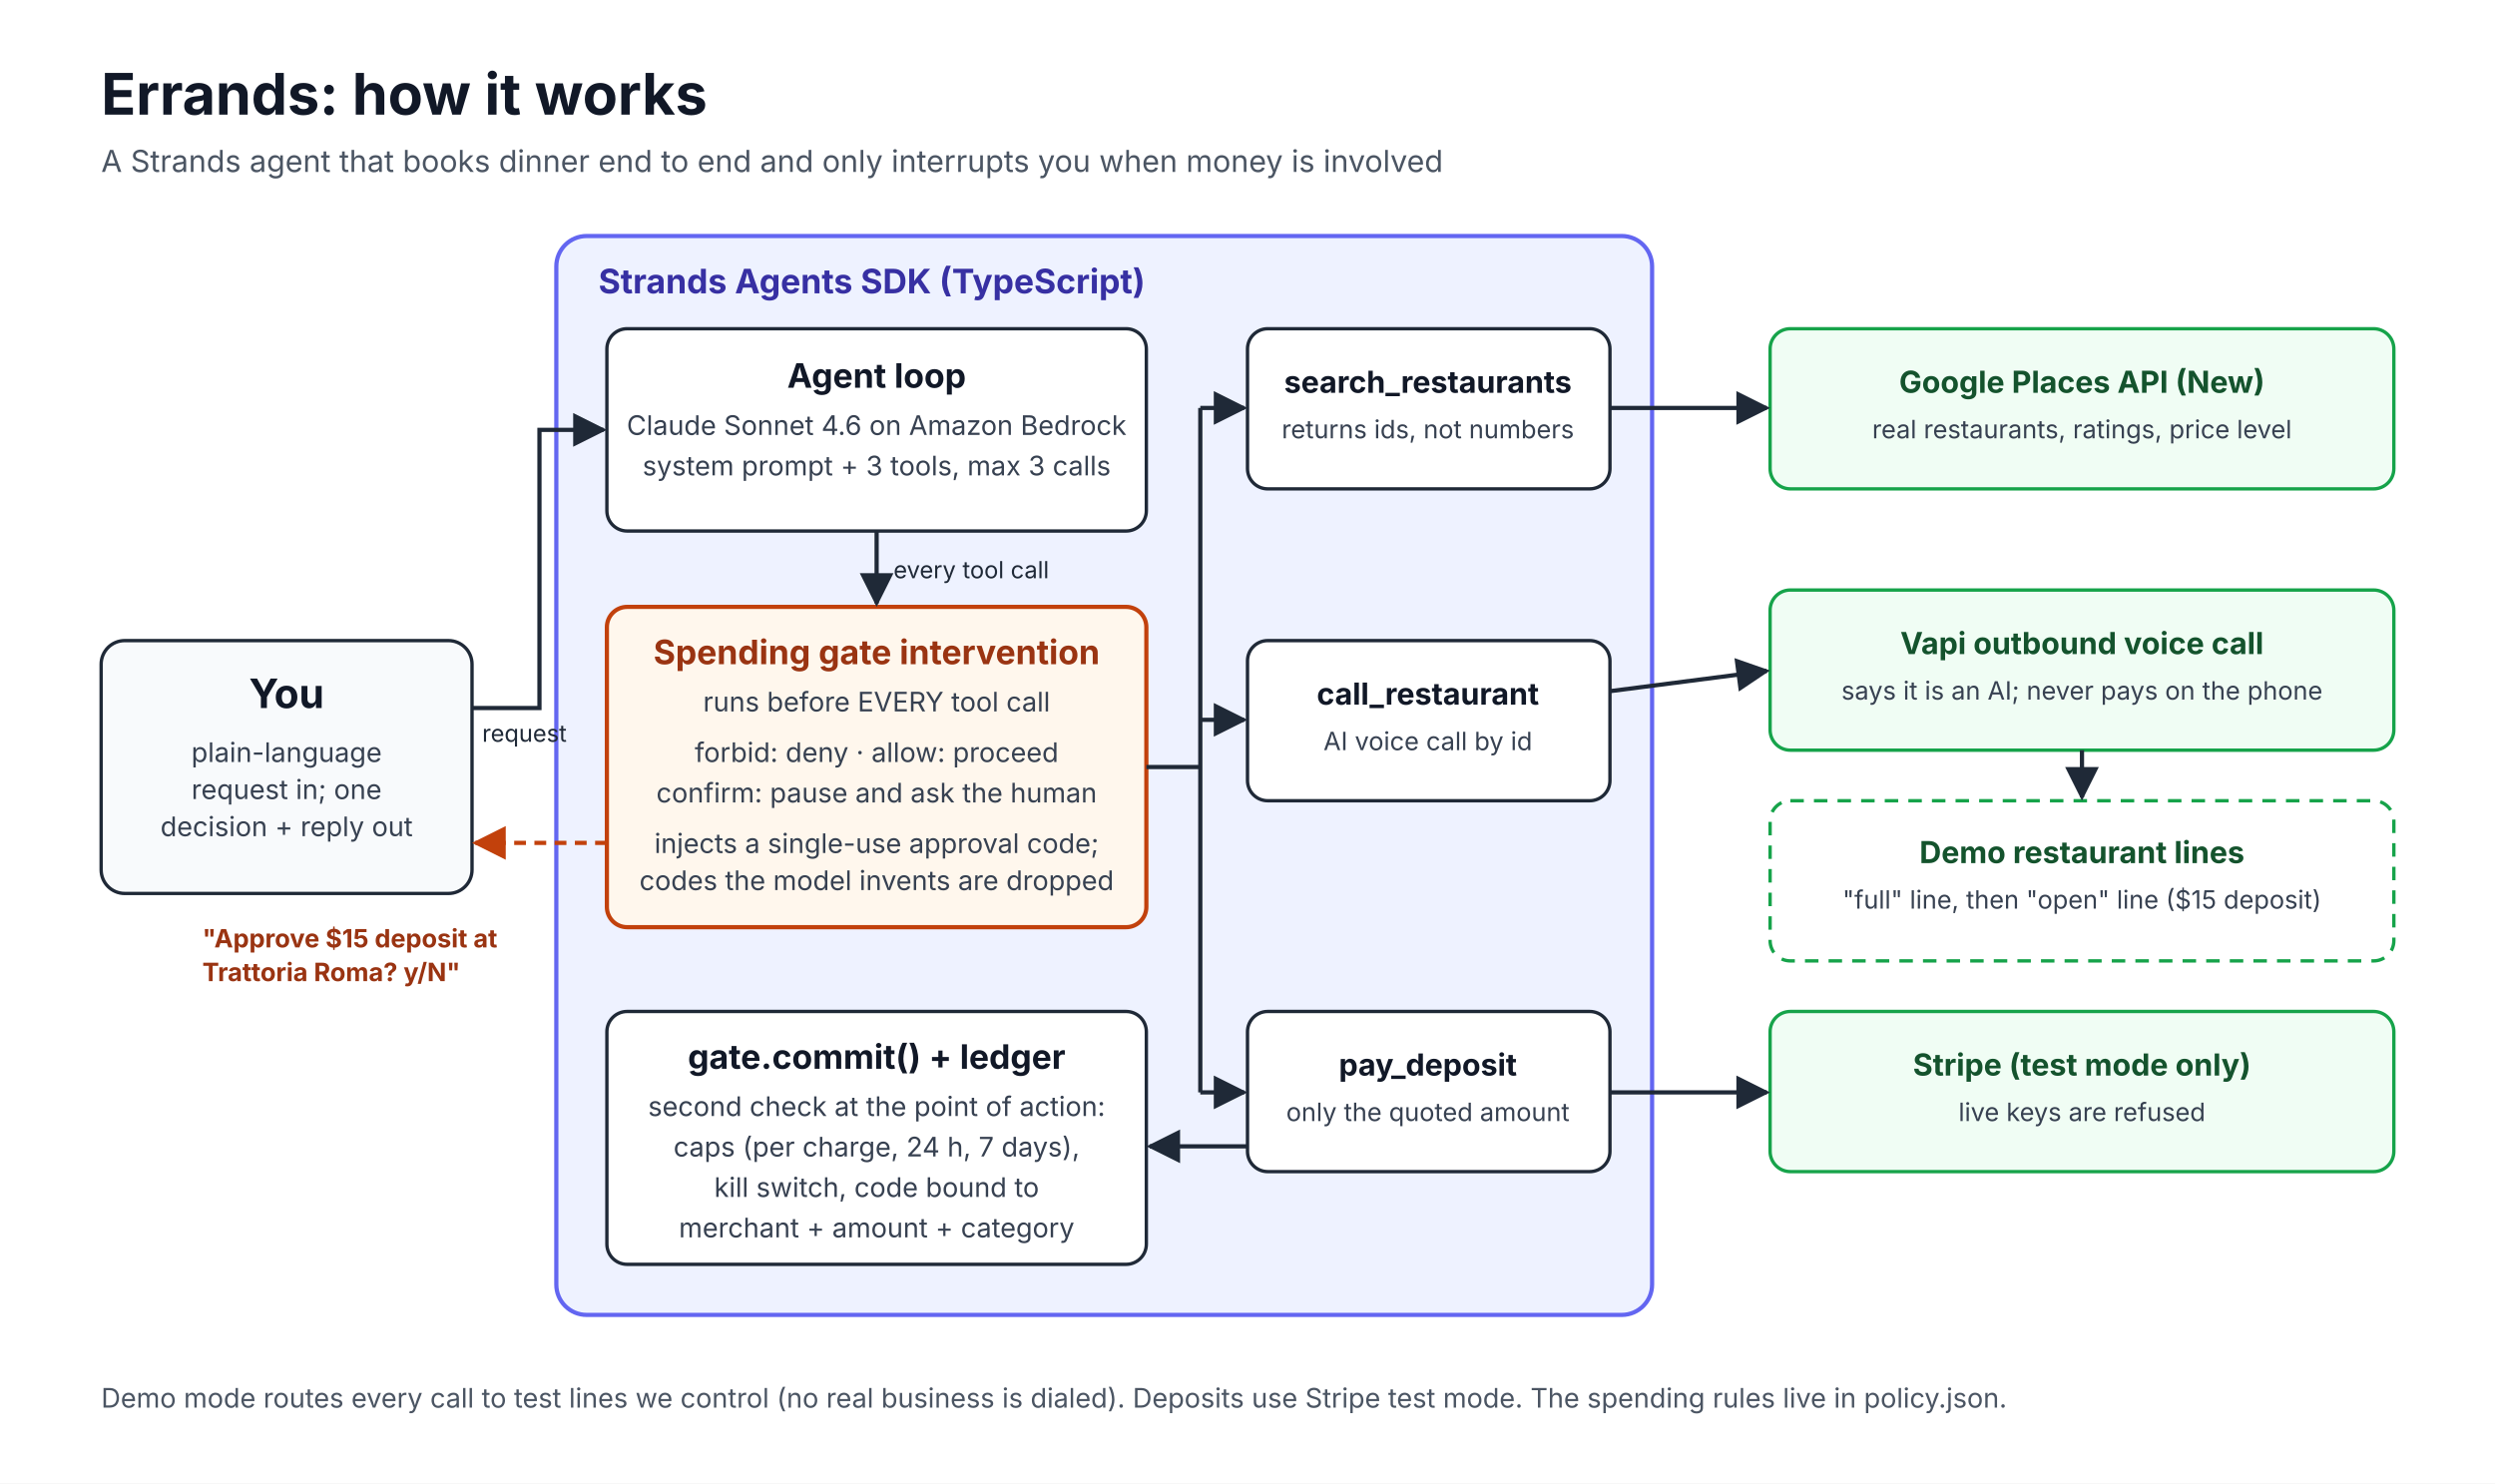
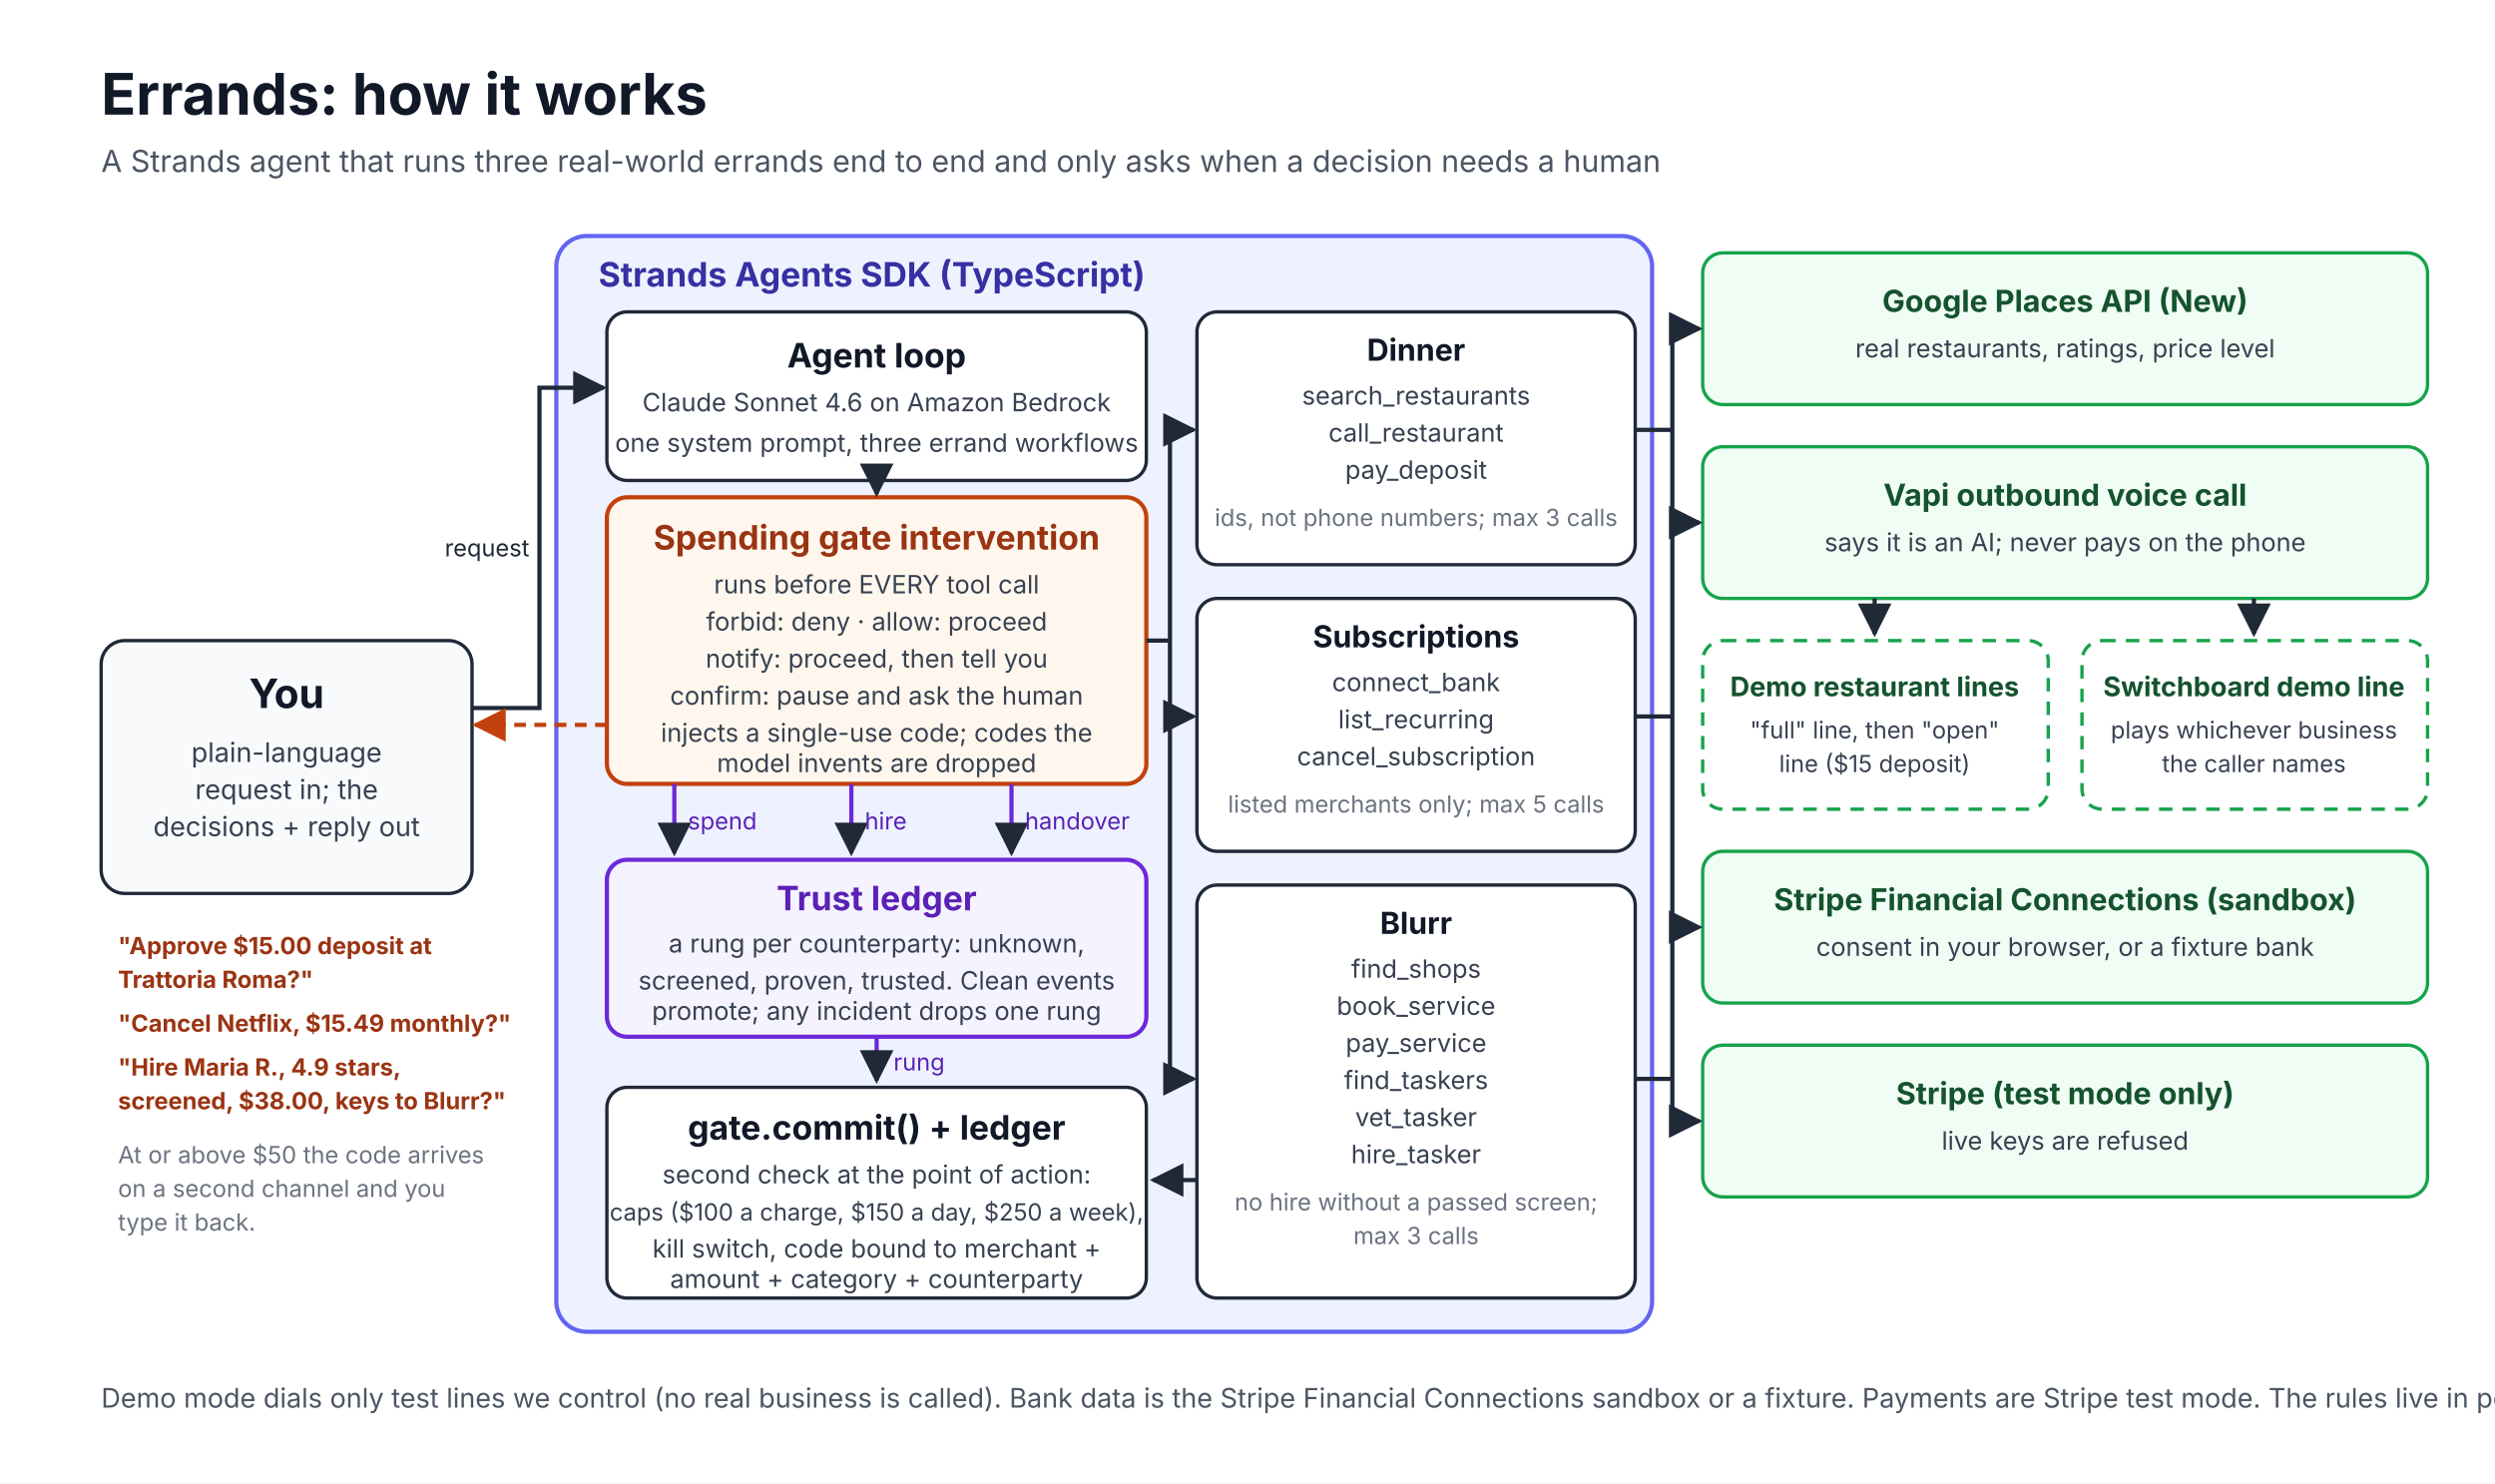
<svg xmlns="http://www.w3.org/2000/svg" width="1480" height="880" viewBox="0 0 1480 880" font-family="Inter, 'Segoe UI', Arial, sans-serif">
  <defs>
    <marker id="arrow" viewBox="0 0 10 10" refX="9" refY="5" markerWidth="8" markerHeight="8" orient="auto-start-reverse">
      <path d="M0,0 L10,5 L0,10 z" fill="#1f2937" />
    </marker>
    <marker id="arrow-accent" viewBox="0 0 10 10" refX="9" refY="5" markerWidth="8" markerHeight="8" orient="auto-start-reverse">
      <path d="M0,0 L10,5 L0,10 z" fill="#c2410c" />
    </marker>
  </defs>
  <rect width="1480" height="880" fill="#ffffff" />
  <text x="60" y="68" font-size="34" font-weight="700" fill="#111827">Errands: how it works</text>
-   <text x="60" y="102" font-size="18" fill="#4b5563">A Strands agent that books dinner end to end and only interrupts you when money is involved</text>
+   <text x="60" y="102" font-size="18" fill="#4b5563">A Strands agent that runs three real-world errands end to end and only asks when a decision needs a human</text>
  <rect x="60" y="380" width="220" height="150" rx="14" fill="#f8fafc" stroke="#1f2937" stroke-width="2" />
  <text x="170" y="420" font-size="24" font-weight="700" text-anchor="middle" fill="#111827">You</text>
  <text x="170" y="452" font-size="16" text-anchor="middle" fill="#374151">plain-language</text>
-   <text x="170" y="474" font-size="16" text-anchor="middle" fill="#374151">request in; one</text>
-   <text x="170" y="496" font-size="16" text-anchor="middle" fill="#374151">decision + reply out</text>
-   <rect x="330" y="140" width="650" height="640" rx="18" fill="#eef2ff" stroke="#6366f1" stroke-width="2.5" />
-   <text x="355" y="174" font-size="20" font-weight="700" fill="#3730a3">Strands Agents SDK (TypeScript)</text>
-   <rect x="360" y="195" width="320" height="120" rx="12" fill="#ffffff" stroke="#1f2937" stroke-width="2" />
-   <text x="520" y="230" font-size="20" font-weight="700" text-anchor="middle" fill="#111827">Agent loop</text>
-   <text x="520" y="258" font-size="16" text-anchor="middle" fill="#374151">Claude Sonnet 4.6 on Amazon Bedrock</text>
-   <text x="520" y="282" font-size="16" text-anchor="middle" fill="#374151">system prompt + 3 tools, max 3 calls</text>
-   <rect x="360" y="360" width="320" height="190" rx="12" fill="#fff7ed" stroke="#c2410c" stroke-width="2.5" />
-   <text x="520" y="394" font-size="20" font-weight="700" text-anchor="middle" fill="#9a3412">Spending gate intervention</text>
-   <text x="520" y="422" font-size="16" text-anchor="middle" fill="#374151">runs before EVERY tool call</text>
-   <text x="520" y="452" font-size="16" text-anchor="middle" fill="#374151">forbid: deny · allow: proceed</text>
-   <text x="520" y="476" font-size="16" text-anchor="middle" fill="#374151">confirm: pause and ask the human</text>
-   <text x="520" y="506" font-size="16" text-anchor="middle" fill="#374151">injects a single-use approval code;</text>
-   <text x="520" y="528" font-size="16" text-anchor="middle" fill="#374151">codes the model invents are dropped</text>
-   <rect x="360" y="600" width="320" height="150" rx="12" fill="#ffffff" stroke="#1f2937" stroke-width="2" />
-   <text x="520" y="634" font-size="20" font-weight="700" text-anchor="middle" fill="#111827">gate.commit() + ledger</text>
-   <text x="520" y="662" font-size="16" text-anchor="middle" fill="#374151">second check at the point of action:</text>
-   <text x="520" y="686" font-size="16" text-anchor="middle" fill="#374151">caps (per charge, 24 h, 7 days),</text>
-   <text x="520" y="710" font-size="16" text-anchor="middle" fill="#374151">kill switch, code bound to</text>
-   <text x="520" y="734" font-size="16" text-anchor="middle" fill="#374151">merchant + amount + category</text>
-   <rect x="740" y="195" width="215" height="95" rx="12" fill="#ffffff" stroke="#1f2937" stroke-width="2" />
-   <text x="847" y="233" font-size="18" font-weight="700" text-anchor="middle" fill="#111827">search_restaurants</text>
-   <text x="847" y="260" font-size="15" text-anchor="middle" fill="#374151">returns ids, not numbers</text>
-   <rect x="740" y="380" width="215" height="95" rx="12" fill="#ffffff" stroke="#1f2937" stroke-width="2" />
-   <text x="847" y="418" font-size="18" font-weight="700" text-anchor="middle" fill="#111827">call_restaurant</text>
-   <text x="847" y="445" font-size="15" text-anchor="middle" fill="#374151">AI voice call by id</text>
-   <rect x="740" y="600" width="215" height="95" rx="12" fill="#ffffff" stroke="#1f2937" stroke-width="2" />
-   <text x="847" y="638" font-size="18" font-weight="700" text-anchor="middle" fill="#111827">pay_deposit</text>
-   <text x="847" y="665" font-size="15" text-anchor="middle" fill="#374151">only the quoted amount</text>
-   <rect x="1050" y="195" width="370" height="95" rx="12" fill="#f0fdf4" stroke="#16a34a" stroke-width="2" />
-   <text x="1235" y="233" font-size="18" font-weight="700" text-anchor="middle" fill="#14532d">Google Places API (New)</text>
-   <text x="1235" y="260" font-size="15" text-anchor="middle" fill="#374151">real restaurants, ratings, price level</text>
-   <rect x="1050" y="350" width="370" height="95" rx="12" fill="#f0fdf4" stroke="#16a34a" stroke-width="2" />
-   <text x="1235" y="388" font-size="18" font-weight="700" text-anchor="middle" fill="#14532d">Vapi outbound voice call</text>
-   <text x="1235" y="415" font-size="15" text-anchor="middle" fill="#374151">says it is an AI; never pays on the phone</text>
-   <rect x="1050" y="475" width="370" height="95" rx="12" fill="#ffffff" stroke="#16a34a" stroke-width="2" stroke-dasharray="8 6" />
-   <text x="1235" y="512" font-size="18" font-weight="700" text-anchor="middle" fill="#14532d">Demo restaurant lines</text>
-   <text x="1235" y="539" font-size="15" text-anchor="middle" fill="#374151">"full" line, then "open" line ($15 deposit)</text>
-   <rect x="1050" y="600" width="370" height="95" rx="12" fill="#f0fdf4" stroke="#16a34a" stroke-width="2" />
-   <text x="1235" y="638" font-size="18" font-weight="700" text-anchor="middle" fill="#14532d">Stripe (test mode only)</text>
-   <text x="1235" y="665" font-size="15" text-anchor="middle" fill="#374151">live keys are refused</text>
-   <path d="M280,420 L320,420 L320,255 L358,255" fill="none" stroke="#1f2937" stroke-width="2.5" marker-end="url(#arrow)" />
-   <text x="286" y="440" font-size="14" fill="#1f2937">request</text>
-   <path d="M520,315 L520,358" fill="none" stroke="#1f2937" stroke-width="2.5" marker-end="url(#arrow)" />
-   <text x="530" y="343" font-size="14" fill="#1f2937">every tool call</text>
-   <path d="M680,455 L712,455" fill="none" stroke="#1f2937" stroke-width="2.5" />
-   <path d="M712,242 L712,648" fill="none" stroke="#1f2937" stroke-width="2.5" />
-   <path d="M712,242 L738,242" fill="none" stroke="#1f2937" stroke-width="2.5" marker-end="url(#arrow)" />
-   <path d="M712,427 L738,427" fill="none" stroke="#1f2937" stroke-width="2.5" marker-end="url(#arrow)" />
-   <path d="M712,648 L738,648" fill="none" stroke="#1f2937" stroke-width="2.5" marker-end="url(#arrow)" />
-   <path d="M360,500 L282,500" fill="none" stroke="#c2410c" stroke-width="2.5" stroke-dasharray="7 5" marker-end="url(#arrow-accent)" />
-   <text x="120" y="562" font-size="15" font-weight="700" fill="#9a3412">"Approve $15 deposit at</text>
-   <text x="120" y="582" font-size="15" font-weight="700" fill="#9a3412">Trattoria Roma? y/N"</text>
-   <path d="M740,680 L682,680" fill="none" stroke="#1f2937" stroke-width="2.5" marker-end="url(#arrow)" />
-   <path d="M955,242 L1048,242" fill="none" stroke="#1f2937" stroke-width="2.5" marker-end="url(#arrow)" />
-   <path d="M955,410 L1048,398" fill="none" stroke="#1f2937" stroke-width="2.5" marker-end="url(#arrow)" />
-   <path d="M1235,445 L1235,473" fill="none" stroke="#1f2937" stroke-width="2.5" marker-end="url(#arrow)" />
-   <path d="M955,648 L1048,648" fill="none" stroke="#1f2937" stroke-width="2.5" marker-end="url(#arrow)" />
-   <text x="60" y="835" font-size="16" fill="#4b5563">Demo mode routes every call to test lines we control (no real business is dialed). Deposits use Stripe test mode. The spending rules live in policy.json.</text>
+   <text x="170" y="474" font-size="16" text-anchor="middle" fill="#374151">request in; the</text>
+   <text x="170" y="496" font-size="16" text-anchor="middle" fill="#374151">decisions + reply out</text>
+   <rect x="330" y="140" width="650" height="650" rx="18" fill="#eef2ff" stroke="#6366f1" stroke-width="2.5" />
+   <text x="355" y="170" font-size="20" font-weight="700" fill="#3730a3">Strands Agents SDK (TypeScript)</text>
+   <rect x="360" y="185" width="320" height="100" rx="12" fill="#ffffff" stroke="#1f2937" stroke-width="2" />
+   <text x="520" y="218" font-size="20" font-weight="700" text-anchor="middle" fill="#111827">Agent loop</text>
+   <text x="520" y="244" font-size="15" text-anchor="middle" fill="#374151">Claude Sonnet 4.6 on Amazon Bedrock</text>
+   <text x="520" y="268" font-size="15" text-anchor="middle" fill="#374151">one system prompt, three errand workflows</text>
+   <rect x="360" y="295" width="320" height="170" rx="12" fill="#fff7ed" stroke="#c2410c" stroke-width="2.5" />
+   <text x="520" y="326" font-size="20" font-weight="700" text-anchor="middle" fill="#9a3412">Spending gate intervention</text>
+   <text x="520" y="352" font-size="15" text-anchor="middle" fill="#374151">runs before EVERY tool call</text>
+   <text x="520" y="374" font-size="15" text-anchor="middle" fill="#374151">forbid: deny · allow: proceed</text>
+   <text x="520" y="396" font-size="15" text-anchor="middle" fill="#374151">notify: proceed, then tell you</text>
+   <text x="520" y="418" font-size="15" text-anchor="middle" fill="#374151">confirm: pause and ask the human</text>
+   <text x="520" y="440" font-size="15" text-anchor="middle" fill="#374151">injects a single-use code; codes the</text>
+   <text x="520" y="458" font-size="15" text-anchor="middle" fill="#374151">model invents are dropped</text>
+   <rect x="360" y="510" width="320" height="105" rx="12" fill="#f5f3ff" stroke="#6d28d9" stroke-width="2.5" />
+   <text x="520" y="540" font-size="20" font-weight="700" text-anchor="middle" fill="#5b21b6">Trust ledger</text>
+   <text x="520" y="565" font-size="15" text-anchor="middle" fill="#374151">a rung per counterparty: unknown,</text>
+   <text x="520" y="587" font-size="15" text-anchor="middle" fill="#374151">screened, proven, trusted. Clean events</text>
+   <text x="520" y="605" font-size="15" text-anchor="middle" fill="#374151">promote; any incident drops one rung</text>
+   <rect x="360" y="645" width="320" height="125" rx="12" fill="#ffffff" stroke="#1f2937" stroke-width="2" />
+   <text x="520" y="676" font-size="20" font-weight="700" text-anchor="middle" fill="#111827">gate.commit() + ledger</text>
+   <text x="520" y="702" font-size="15" text-anchor="middle" fill="#374151">second check at the point of action:</text>
+   <text x="520" y="724" font-size="14" text-anchor="middle" fill="#374151">caps ($100 a charge, $150 a day, $250 a week),</text>
+   <text x="520" y="746" font-size="15" text-anchor="middle" fill="#374151">kill switch, code bound to merchant +</text>
+   <text x="520" y="764" font-size="15" text-anchor="middle" fill="#374151">amount + category + counterparty</text>
+   <rect x="710" y="185" width="260" height="150" rx="12" fill="#ffffff" stroke="#1f2937" stroke-width="2" />
+   <text x="840" y="214" font-size="18" font-weight="700" text-anchor="middle" fill="#111827">Dinner</text>
+   <text x="840" y="240" font-size="15" text-anchor="middle" fill="#374151">search_restaurants</text>
+   <text x="840" y="262" font-size="15" text-anchor="middle" fill="#374151">call_restaurant</text>
+   <text x="840" y="284" font-size="15" text-anchor="middle" fill="#374151">pay_deposit</text>
+   <text x="840" y="312" font-size="14" text-anchor="middle" fill="#6b7280">ids, not phone numbers; max 3 calls</text>
+   <rect x="710" y="355" width="260" height="150" rx="12" fill="#ffffff" stroke="#1f2937" stroke-width="2" />
+   <text x="840" y="384" font-size="18" font-weight="700" text-anchor="middle" fill="#111827">Subscriptions</text>
+   <text x="840" y="410" font-size="15" text-anchor="middle" fill="#374151">connect_bank</text>
+   <text x="840" y="432" font-size="15" text-anchor="middle" fill="#374151">list_recurring</text>
+   <text x="840" y="454" font-size="15" text-anchor="middle" fill="#374151">cancel_subscription</text>
+   <text x="840" y="482" font-size="14" text-anchor="middle" fill="#6b7280">listed merchants only; max 5 calls</text>
+   <rect x="710" y="525" width="260" height="245" rx="12" fill="#ffffff" stroke="#1f2937" stroke-width="2" />
+   <text x="840" y="554" font-size="18" font-weight="700" text-anchor="middle" fill="#111827">Blurr</text>
+   <text x="840" y="580" font-size="15" text-anchor="middle" fill="#374151">find_shops</text>
+   <text x="840" y="602" font-size="15" text-anchor="middle" fill="#374151">book_service</text>
+   <text x="840" y="624" font-size="15" text-anchor="middle" fill="#374151">pay_service</text>
+   <text x="840" y="646" font-size="15" text-anchor="middle" fill="#374151">find_taskers</text>
+   <text x="840" y="668" font-size="15" text-anchor="middle" fill="#374151">vet_tasker</text>
+   <text x="840" y="690" font-size="15" text-anchor="middle" fill="#374151">hire_tasker</text>
+   <text x="840" y="718" font-size="14" text-anchor="middle" fill="#6b7280">no hire without a passed screen;</text>
+   <text x="840" y="738" font-size="14" text-anchor="middle" fill="#6b7280">max 3 calls</text>
+   <rect x="1010" y="150" width="430" height="90" rx="12" fill="#f0fdf4" stroke="#16a34a" stroke-width="2" />
+   <text x="1225" y="185" font-size="18" font-weight="700" text-anchor="middle" fill="#14532d">Google Places API (New)</text>
+   <text x="1225" y="212" font-size="15" text-anchor="middle" fill="#374151">real restaurants, ratings, price level</text>
+   <rect x="1010" y="265" width="430" height="90" rx="12" fill="#f0fdf4" stroke="#16a34a" stroke-width="2" />
+   <text x="1225" y="300" font-size="18" font-weight="700" text-anchor="middle" fill="#14532d">Vapi outbound voice call</text>
+   <text x="1225" y="327" font-size="15" text-anchor="middle" fill="#374151">says it is an AI; never pays on the phone</text>
+   <rect x="1010" y="380" width="205" height="100" rx="12" fill="#ffffff" stroke="#16a34a" stroke-width="2" stroke-dasharray="8 6" />
+   <text x="1112" y="413" font-size="16" font-weight="700" text-anchor="middle" fill="#14532d">Demo restaurant lines</text>
+   <text x="1112" y="438" font-size="14" text-anchor="middle" fill="#374151">"full" line, then "open"</text>
+   <text x="1112" y="458" font-size="14" text-anchor="middle" fill="#374151">line ($15 deposit)</text>
+   <rect x="1235" y="380" width="205" height="100" rx="12" fill="#ffffff" stroke="#16a34a" stroke-width="2" stroke-dasharray="8 6" />
+   <text x="1337" y="413" font-size="16" font-weight="700" text-anchor="middle" fill="#14532d">Switchboard demo line</text>
+   <text x="1337" y="438" font-size="14" text-anchor="middle" fill="#374151">plays whichever business</text>
+   <text x="1337" y="458" font-size="14" text-anchor="middle" fill="#374151">the caller names</text>
+   <rect x="1010" y="505" width="430" height="90" rx="12" fill="#f0fdf4" stroke="#16a34a" stroke-width="2" />
+   <text x="1225" y="540" font-size="18" font-weight="700" text-anchor="middle" fill="#14532d">Stripe Financial Connections (sandbox)</text>
+   <text x="1225" y="567" font-size="15" text-anchor="middle" fill="#374151">consent in your browser, or a fixture bank</text>
+   <rect x="1010" y="620" width="430" height="90" rx="12" fill="#f0fdf4" stroke="#16a34a" stroke-width="2" />
+   <text x="1225" y="655" font-size="18" font-weight="700" text-anchor="middle" fill="#14532d">Stripe (test mode only)</text>
+   <text x="1225" y="682" font-size="15" text-anchor="middle" fill="#374151">live keys are refused</text>
+   <path d="M280,420 L320,420 L320,230 L358,230" fill="none" stroke="#1f2937" stroke-width="2.5" marker-end="url(#arrow)" />
+   <text x="314" y="330" font-size="14" text-anchor="end" fill="#1f2937">request</text>
+   <path d="M520,285 L520,293" fill="none" stroke="#1f2937" stroke-width="2.5" marker-end="url(#arrow)" />
+   <path d="M400,465 L400,506" fill="none" stroke="#6d28d9" stroke-width="2.5" marker-end="url(#arrow)" />
+   <text x="408" y="492" font-size="14" fill="#5b21b6">spend</text>
+   <path d="M505,465 L505,506" fill="none" stroke="#6d28d9" stroke-width="2.5" marker-end="url(#arrow)" />
+   <text x="513" y="492" font-size="14" fill="#5b21b6">hire</text>
+   <path d="M600,465 L600,506" fill="none" stroke="#6d28d9" stroke-width="2.5" marker-end="url(#arrow)" />
+   <text x="608" y="492" font-size="14" fill="#5b21b6">handover</text>
+   <path d="M520,615 L520,641" fill="none" stroke="#6d28d9" stroke-width="2.5" marker-end="url(#arrow)" />
+   <text x="530" y="635" font-size="14" fill="#5b21b6">rung</text>
+   <path d="M680,380 L694,380" fill="none" stroke="#1f2937" stroke-width="2.5" />
+   <path d="M694,255 L694,640" fill="none" stroke="#1f2937" stroke-width="2.5" />
+   <path d="M694,255 L708,255" fill="none" stroke="#1f2937" stroke-width="2.5" marker-end="url(#arrow)" />
+   <path d="M694,425 L708,425" fill="none" stroke="#1f2937" stroke-width="2.5" marker-end="url(#arrow)" />
+   <path d="M694,640 L708,640" fill="none" stroke="#1f2937" stroke-width="2.5" marker-end="url(#arrow)" />
+   <path d="M360,430 L282,430" fill="none" stroke="#c2410c" stroke-width="2.5" stroke-dasharray="7 5" marker-end="url(#arrow-accent)" />
+   <text x="70" y="566" font-size="14" font-weight="700" fill="#9a3412">"Approve $15.00 deposit at</text>
+   <text x="70" y="586" font-size="14" font-weight="700" fill="#9a3412">Trattoria Roma?"</text>
+   <text x="70" y="612" font-size="14" font-weight="700" fill="#9a3412">"Cancel Netflix, $15.49 monthly?"</text>
+   <text x="70" y="638" font-size="14" font-weight="700" fill="#9a3412">"Hire Maria R., 4.9 stars,</text>
+   <text x="70" y="658" font-size="14" font-weight="700" fill="#9a3412">screened, $38.00, keys to Blurr?"</text>
+   <text x="70" y="690" font-size="14" fill="#6b7280">At or above $50 the code arrives</text>
+   <text x="70" y="710" font-size="14" fill="#6b7280">on a second channel and you</text>
+   <text x="70" y="730" font-size="14" fill="#6b7280">type it back.</text>
+   <path d="M710,700 L684,700" fill="none" stroke="#1f2937" stroke-width="2.5" marker-end="url(#arrow)" />
+   <path d="M970,255 L992,255" fill="none" stroke="#1f2937" stroke-width="2.5" />
+   <path d="M970,425 L992,425" fill="none" stroke="#1f2937" stroke-width="2.5" />
+   <path d="M970,640 L992,640" fill="none" stroke="#1f2937" stroke-width="2.5" />
+   <path d="M992,195 L992,665" fill="none" stroke="#1f2937" stroke-width="2.5" />
+   <path d="M992,195 L1008,195" fill="none" stroke="#1f2937" stroke-width="2.5" marker-end="url(#arrow)" />
+   <path d="M992,310 L1008,310" fill="none" stroke="#1f2937" stroke-width="2.5" marker-end="url(#arrow)" />
+   <path d="M992,550 L1008,550" fill="none" stroke="#1f2937" stroke-width="2.5" marker-end="url(#arrow)" />
+   <path d="M992,665 L1008,665" fill="none" stroke="#1f2937" stroke-width="2.5" marker-end="url(#arrow)" />
+   <path d="M1112,355 L1112,376" fill="none" stroke="#1f2937" stroke-width="2.5" marker-end="url(#arrow)" />
+   <path d="M1337,355 L1337,376" fill="none" stroke="#1f2937" stroke-width="2.5" marker-end="url(#arrow)" />
+   <text x="60" y="835" font-size="16" fill="#4b5563">Demo mode dials only test lines we control (no real business is called). Bank data is the Stripe Financial Connections sandbox or a fixture. Payments are Stripe test mode. The rules live in policy.json.</text>
</svg>
